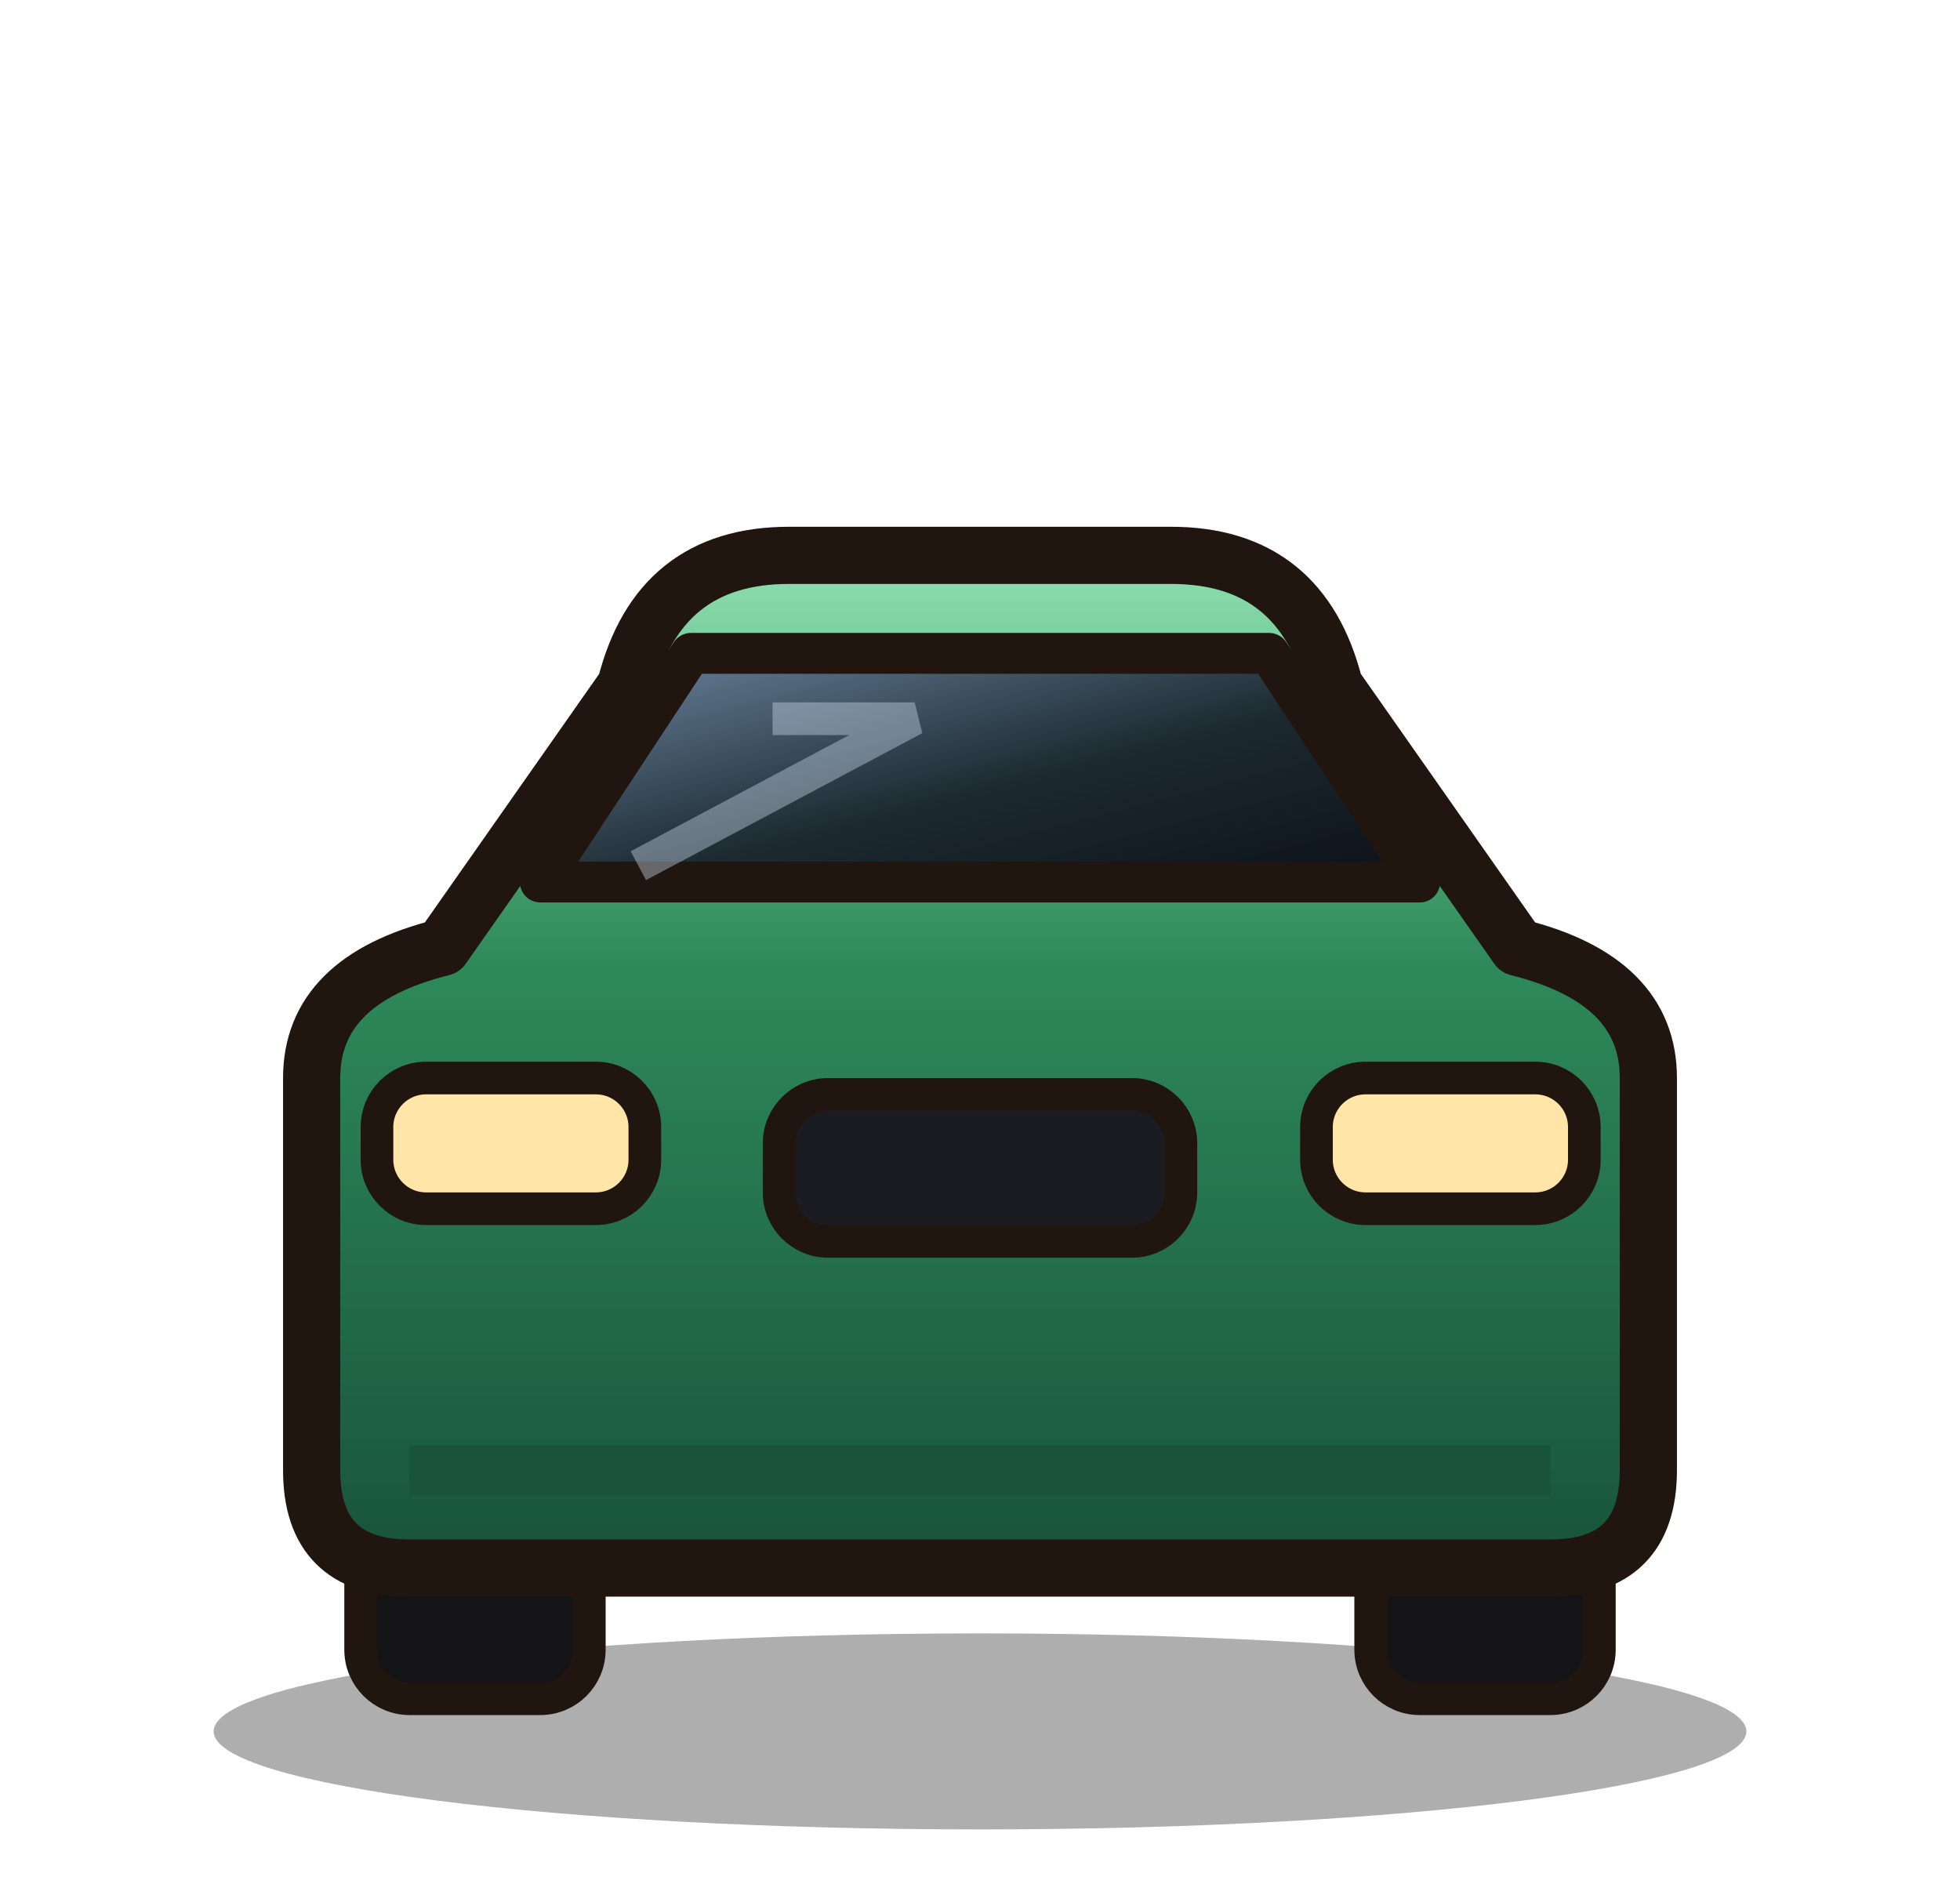
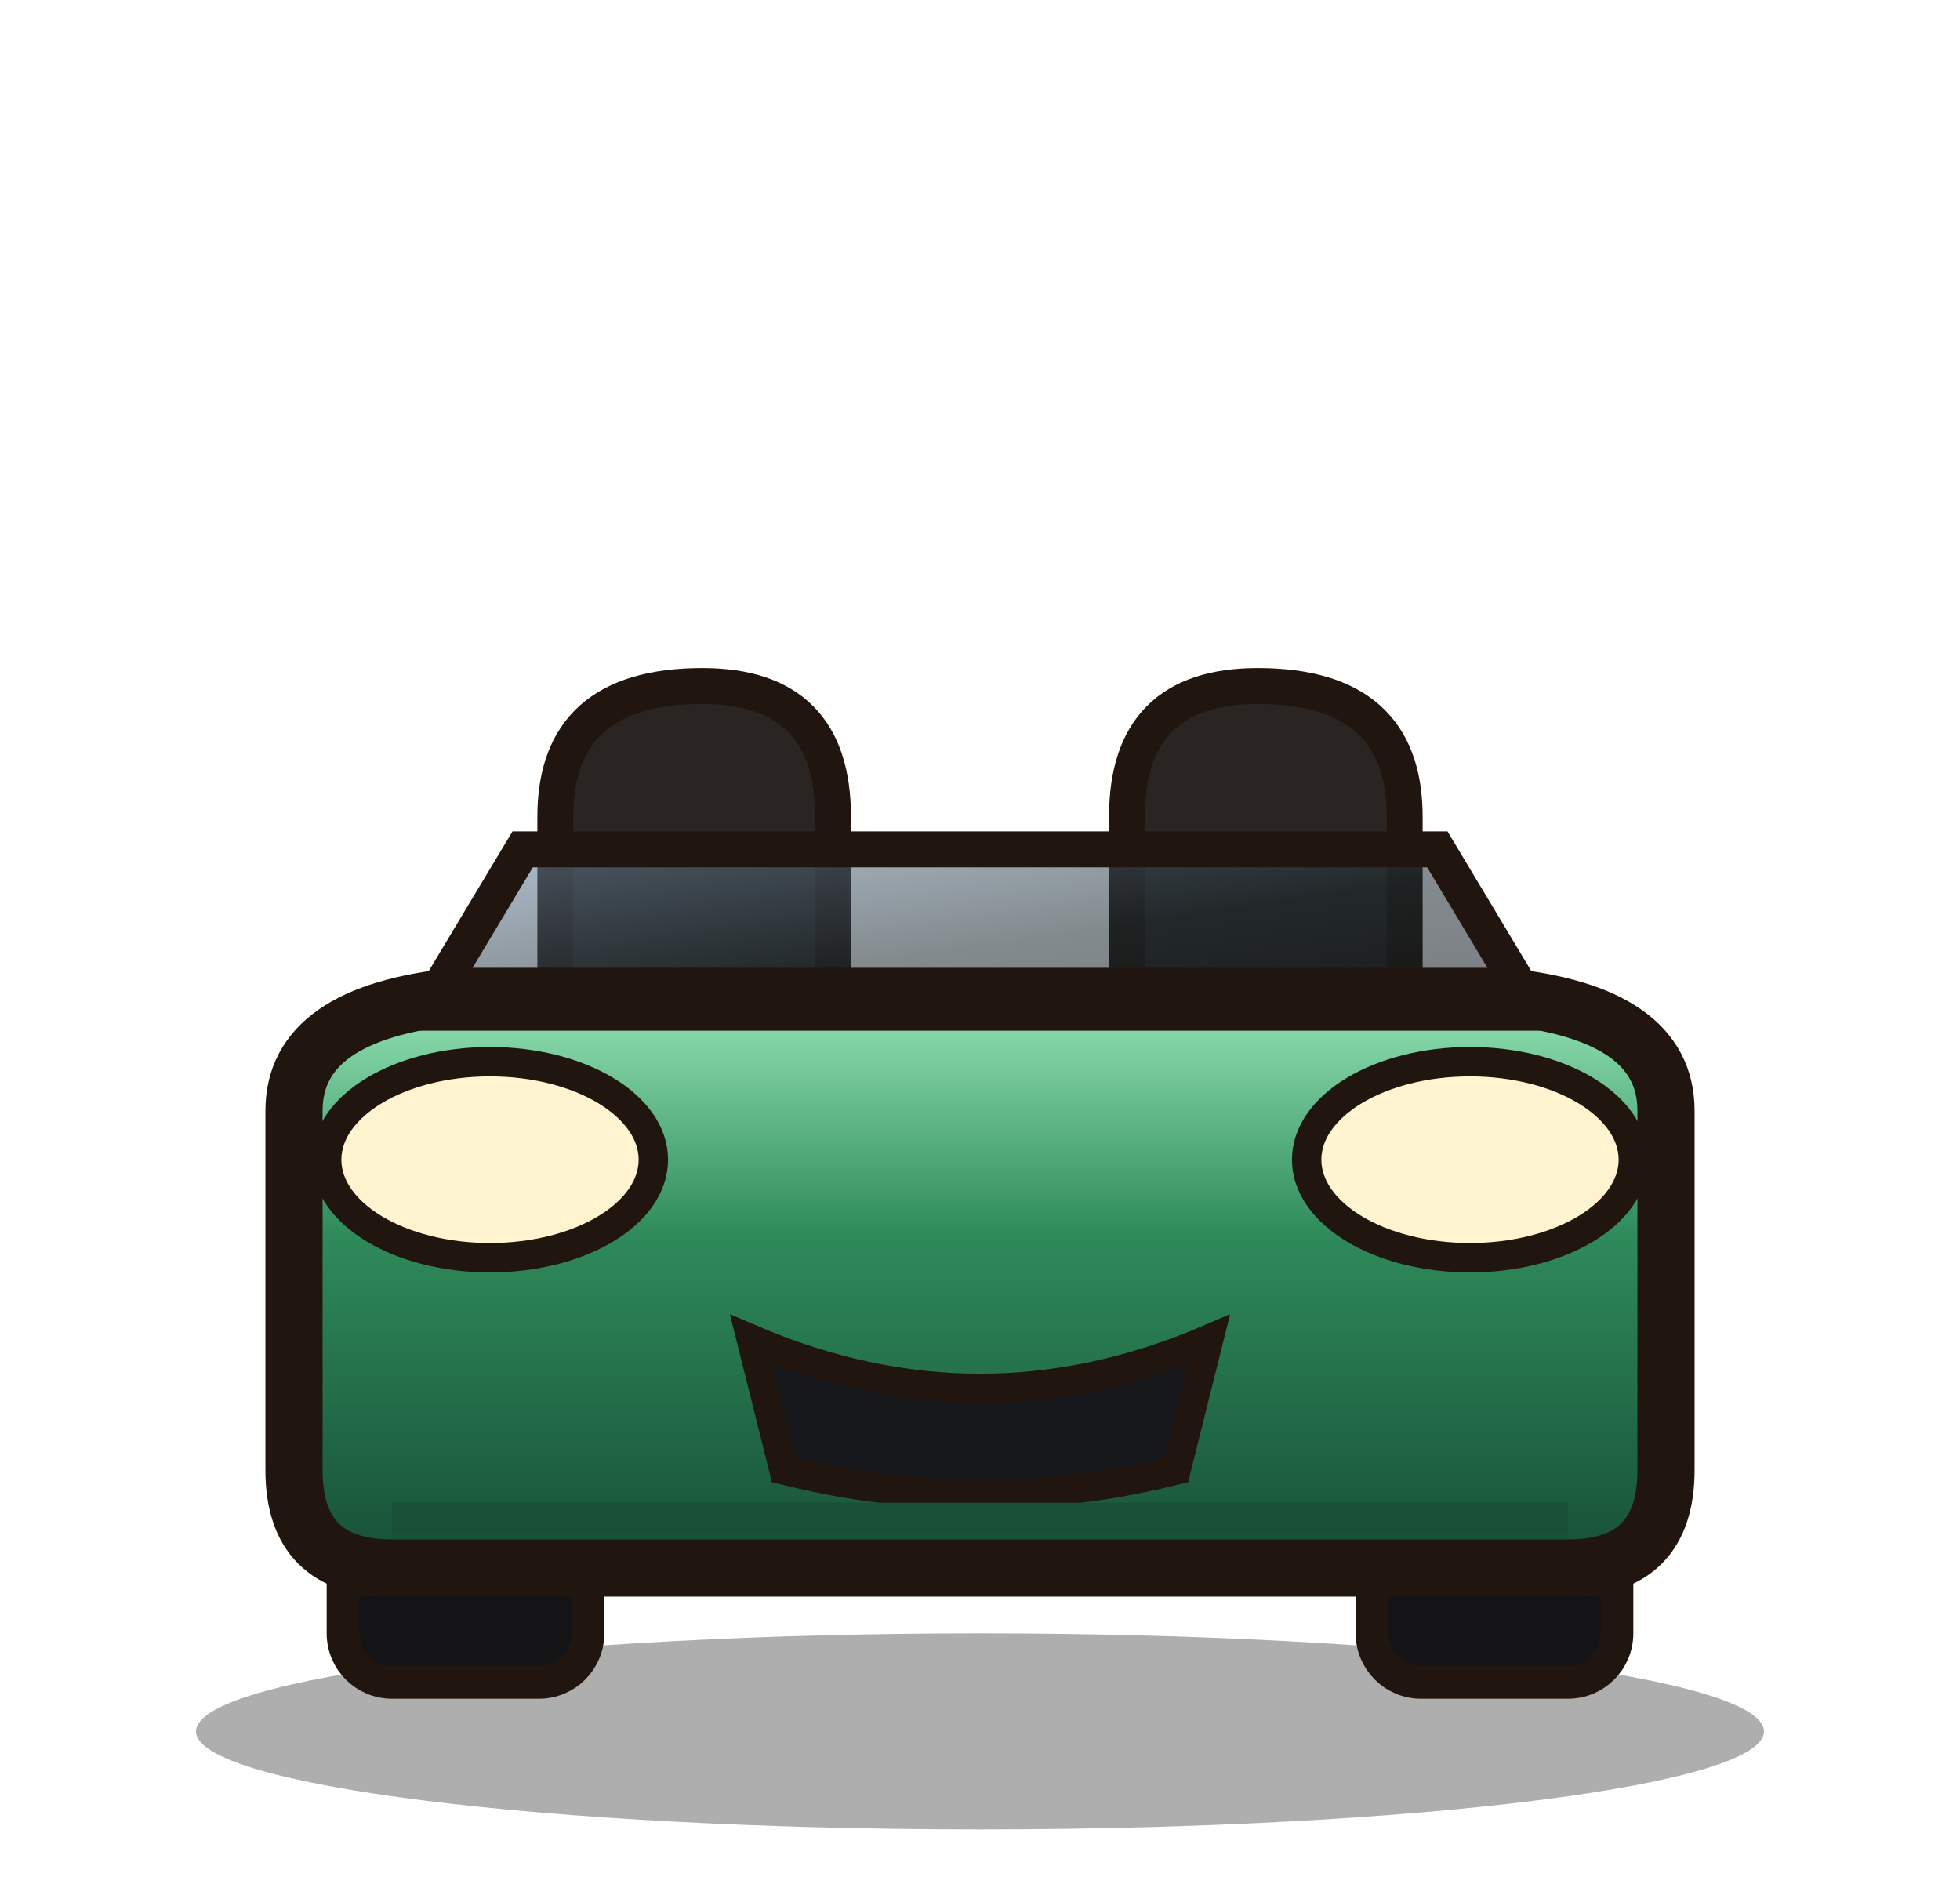
<svg xmlns="http://www.w3.org/2000/svg" viewBox="0 0 120 116" width="120" height="116">
  <defs>
    <linearGradient id="hroadster" x1="0" y1="0" x2="0" y2="1">
-       <stop offset="0" stop-color="#8fe0b0" />
-       <stop offset=".4" stop-color="#2e8a5a" />
-       <stop offset="1" stop-color="#18533a" />
+       <stop offset="0" stop-color="#93e3b4" />
+       <stop offset=".42" stop-color="#2e8a5a" />
+       <stop offset="1" stop-color="#174f37" />
    </linearGradient>
    <linearGradient id="vroadster" x1="0" y1="0" x2="1" y2="1">
      <stop offset="0" stop-color="#6f8aa6" />
      <stop offset=".55" stop-color="#1c2a30" />
      <stop offset="1" stop-color="#0c1118" />
    </linearGradient>
    <clipPath id="froadster">
-       <path d="M19.08 90 L19.08 66 Q19.08 60 27.08 58 L38.3 42 Q40.3 34 48.3 34 L71.7 34 Q79.7 34 81.7 42 L92.92 58 Q100.92 60 100.92 66 L100.92 90 Q100.92 96 94.92 96 L25.08 96 Q19.08 96 19.08 90 Z" />
+       <path d="M18 90 L18 68 Q18 62 28 61 L92 61 Q102 62 102 68 L102 90 Q102 96 96 96 L24 96 Q18 96 18 90 Z" />
    </clipPath>
  </defs>
-   <ellipse cx="60" cy="106" rx="46.92" ry="6" fill="#000" opacity=".32" />
-   <rect x="22.08" y="92" width="14" height="12" rx="3" fill="#141417" stroke="#21160f" stroke-width="2" />
-   <rect x="83.92" y="92" width="14" height="12" rx="3" fill="#141417" stroke="#21160f" stroke-width="2" />
-   <path d="M19.08 90 L19.08 66 Q19.08 60 27.08 58 L38.3 42 Q40.3 34 48.3 34 L71.7 34 Q79.7 34 81.7 42 L92.92 58 Q100.92 60 100.92 66 L100.92 90 Q100.92 96 94.92 96 L25.08 96 Q19.08 96 19.08 90 Z" fill="url(#hroadster)" />
-   <path d="M42.3 40 L77.7 40 L86.92 54 L33.08 54 Z" fill="url(#vroadster)" stroke="#21160f" stroke-width="2.5" stroke-linejoin="round" />
-   <path d="M47.3 44 L56 44 L39.08 53" stroke="#cfe0f0" stroke-opacity=".4" stroke-width="2" fill="none" />
-   <rect x="23.08" y="66" width="16.4" height="8" rx="3" fill="#ffe6a8" stroke="#21160f" stroke-width="2" />
-   <rect x="80.6" y="66" width="16.4" height="8" rx="3" fill="#ffe6a8" stroke="#21160f" stroke-width="2" />
-   <rect x="47.7" y="67" width="24.6" height="9" rx="3" fill="#1a1c22" stroke="#21160f" stroke-width="2" />
-   <path d="M25.08 90 L94.92 90" stroke="#18533a" stroke-width="3" />
-   <path d="M19.08 90 L19.08 66 Q19.08 60 27.08 58 L38.3 42 Q40.3 34 48.3 34 L71.7 34 Q79.7 34 81.7 42 L92.92 58 Q100.92 60 100.92 66 L100.92 90 Q100.92 96 94.92 96 L25.08 96 Q19.08 96 19.08 90 Z" fill="none" stroke="#21160f" stroke-width="3.5" stroke-linejoin="round" />
+   <ellipse cx="60" cy="106" rx="48" ry="6" fill="#000" opacity=".32" />
+   <rect x="21" y="91" width="15" height="12" rx="3" fill="#141417" stroke="#21160f" stroke-width="2" />
+   <rect x="84" y="91" width="15" height="12" rx="3" fill="#141417" stroke="#21160f" stroke-width="2" />
+   <path d="M34 50 Q34 42 43 42 Q51 42 51 50 L51 64 L34 64 Z M69 50 Q69 42 77 42 Q86 42 86 50 L86 64 L69 64 Z" fill="#2a2522" stroke="#21160f" stroke-width="2.2" />
+   <path d="M18 90 L18 68 Q18 62 28 61 L92 61 Q102 62 102 68 L102 90 Q102 96 96 96 L24 96 Q18 96 18 90 Z" fill="url(#hroadster)" />
+   <path d="M26 62 L32 52 L88 52 L94 62 Z" fill="url(#vroadster)" fill-opacity=".55" stroke="#21160f" stroke-width="2.2" />
+   <ellipse cx="30" cy="71" rx="10" ry="6" fill="#fff4cf" stroke="#21160f" stroke-width="1.8" />
+   <ellipse cx="90" cy="71" rx="10" ry="6" fill="#fff4cf" stroke="#21160f" stroke-width="1.8" />
+   <path d="M46 82 Q60 88 74 82 L72 90 Q60 93 48 90 Z" fill="#15171b" stroke="#21160f" stroke-width="1.8" />
+   <path d="M24 93 L96 93" stroke="#174f37" stroke-width="2" />
+   <path d="M18 90 L18 68 Q18 62 28 61 L92 61 Q102 62 102 68 L102 90 Q102 96 96 96 L24 96 Q18 96 18 90 Z" fill="none" stroke="#21160f" stroke-width="3.5" stroke-linejoin="round" />
</svg>
